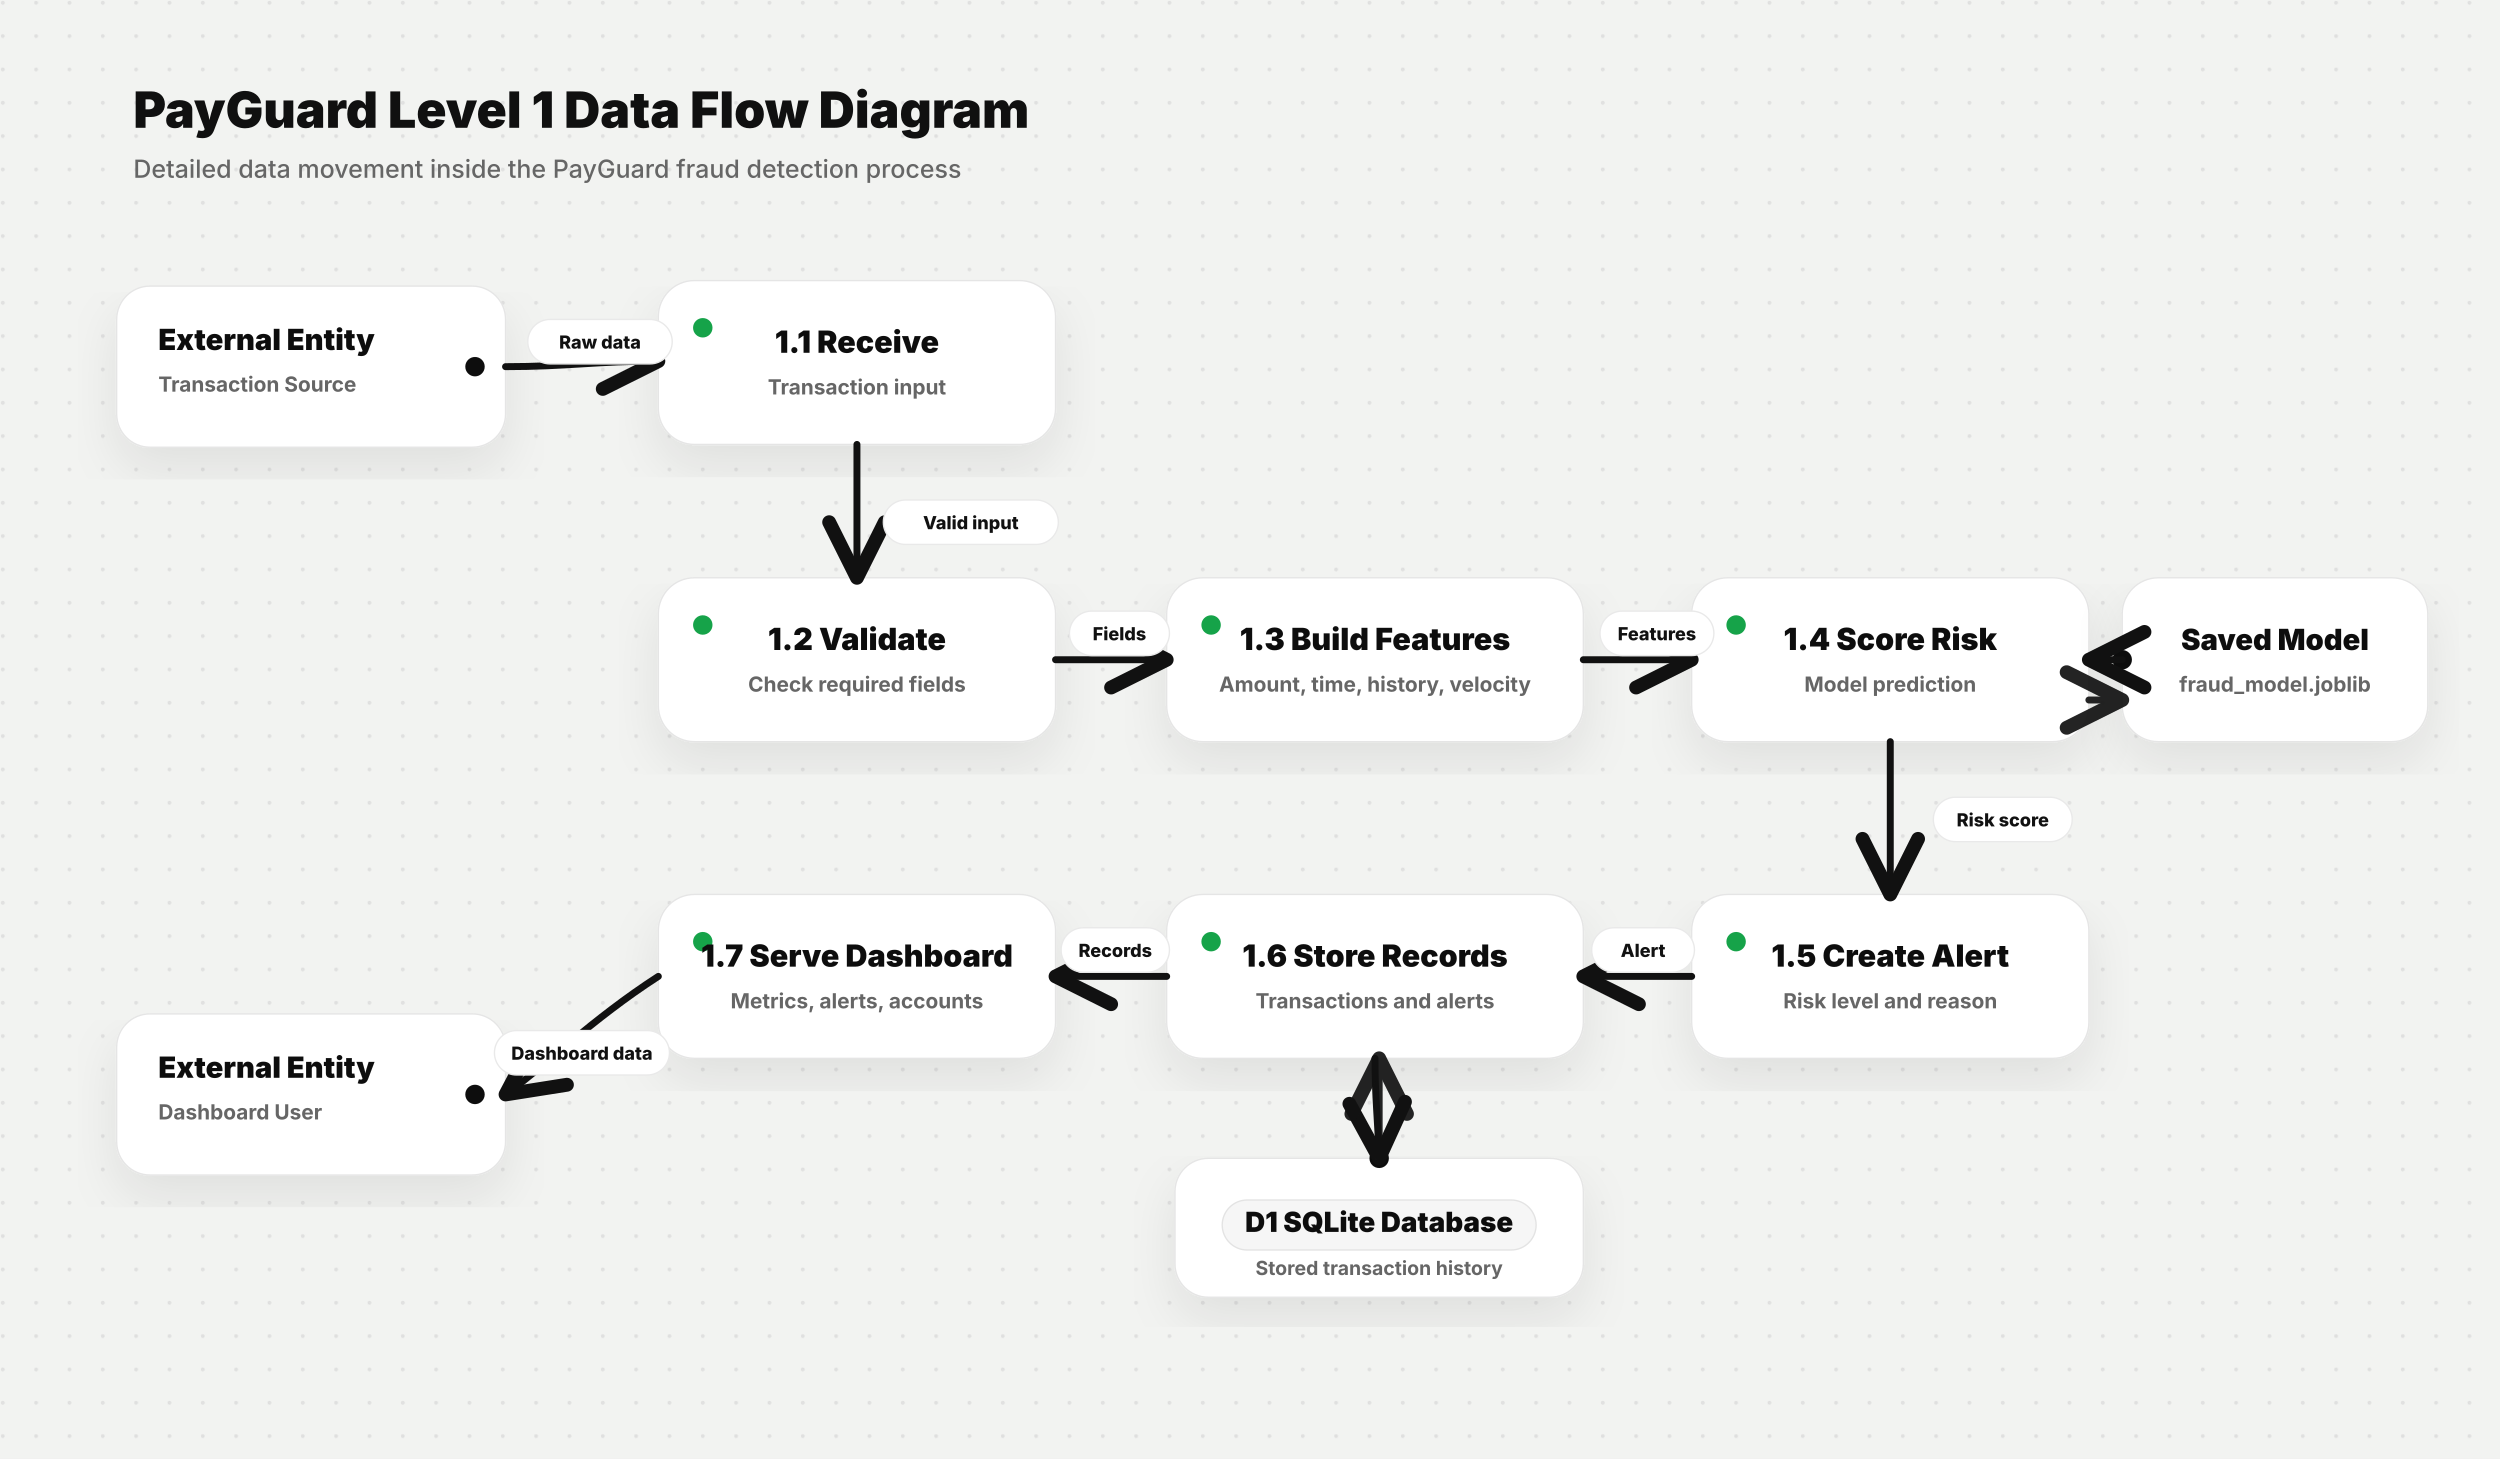
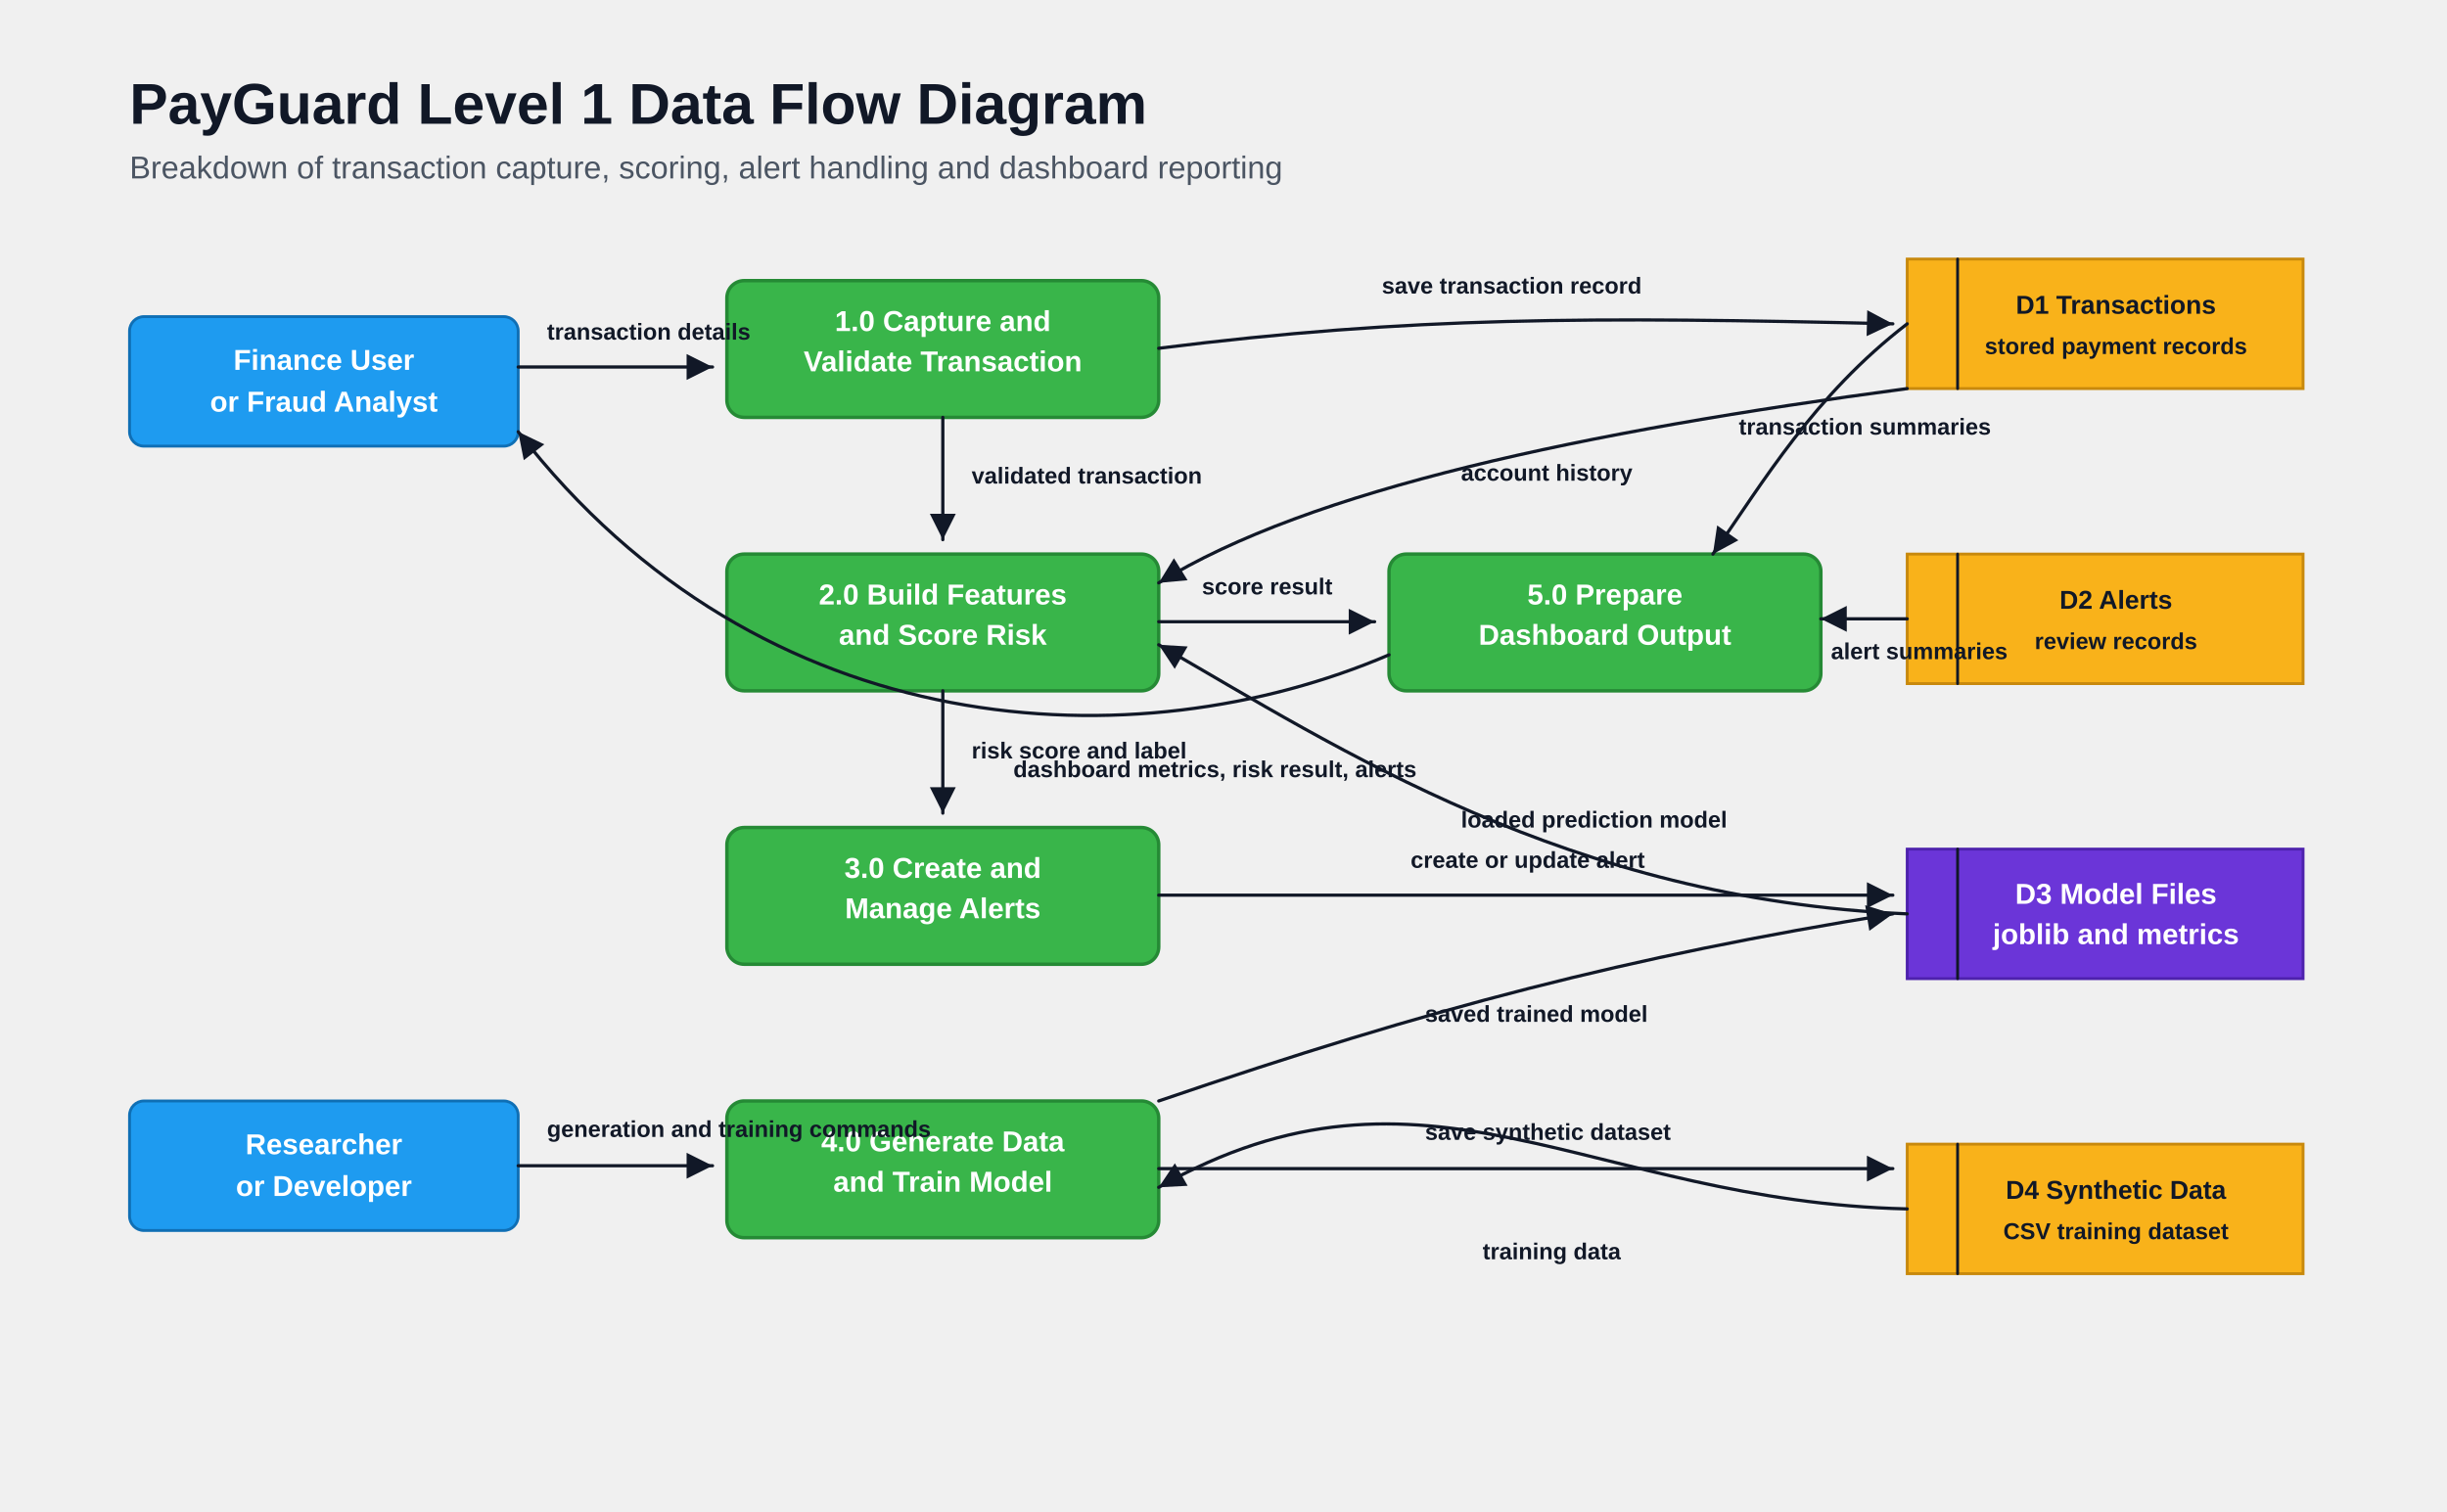
- <svg xmlns="http://www.w3.org/2000/svg" width="1800" height="1050" viewBox="0 0 1800 1050" role="img" aria-labelledby="title desc">
+ <svg xmlns="http://www.w3.org/2000/svg" width="1700" height="1050" viewBox="0 0 1700 1050" role="img" aria-labelledby="title desc">
  <defs>
-     <pattern id="dot-grid" width="24" height="24" patternUnits="userSpaceOnUse">
-       <circle cx="2" cy="2" r="1.4" fill="#d8d8d8" opacity="0.72" />
-     </pattern>
-     <filter id="card-shadow" x="-10%" y="-10%" width="120%" height="130%">
-       <feDropShadow dx="0" dy="16" stdDeviation="18" flood-color="#111111" flood-opacity="0.08" />
-     </filter>
    <marker id="arrow" markerWidth="12" markerHeight="12" refX="10" refY="6" orient="auto">
-       <path d="M2,2 L10,6 L2,10" fill="none" stroke="#111111" stroke-width="2" stroke-linecap="round" stroke-linejoin="round" />
+       <path d="M2 2 L10 6 L2 10 Z" fill="#111827" />
    </marker>
+     <style>
+       .title { fill: #111827; font-family: Calibri, Arial, sans-serif; font-size: 40px; font-weight: 700; }
+       .subtitle { fill: #4b5563; font-family: Calibri, Arial, sans-serif; font-size: 22px; }
+       .entity { fill: #1e9bf0; stroke: #0f6fb5; stroke-width: 2; }
+       .process { fill: #39b54a; stroke: #258a35; stroke-width: 2.4; }
+       .store { fill: #f9b21a; stroke: #c8890d; stroke-width: 2; }
+       .model { fill: #6b35d8; stroke: #4e22ad; stroke-width: 2; }
+       .textLight { fill: #ffffff; font-family: Calibri, Arial, sans-serif; font-size: 20px; font-weight: 700; }
+       .textDark { fill: #111827; font-family: Calibri, Arial, sans-serif; font-size: 18px; font-weight: 700; }
+       .small { fill: #111827; font-family: Calibri, Arial, sans-serif; font-size: 16px; font-weight: 600; }
+       .line { stroke: #111827; stroke-width: 2.25; fill: none; marker-end: url(#arrow); stroke-linecap: round; stroke-linejoin: round; }
+       .storeLine { stroke: #111827; stroke-width: 2; fill: none; stroke-linecap: round; }
+     </style>
  </defs>
-   <rect width="1800" height="1050" fill="#f2f3f1" />
-   <rect width="1800" height="1050" fill="url(#dot-grid)" opacity="0.95" />
-   <g font-family="Inter, Arial, sans-serif">
-     <text x="96" y="92" font-size="36" font-weight="850" fill="#101010">PayGuard Level 1 Data Flow Diagram</text>
-     <text x="96" y="128" font-size="18" font-weight="500" fill="#666666">Detailed data movement inside the PayGuard fraud detection process</text>
-     <g filter="url(#card-shadow)">
-       <rect x="84" y="206" width="280" height="116" rx="24" fill="#ffffff" stroke="#e5e5e5" />
-       <text x="114" y="252" font-size="21" font-weight="850" fill="#111111">External Entity</text>
-       <text x="114" y="282" font-size="15" font-weight="650" fill="#666666">Transaction Source</text>
-       <circle cx="342" cy="264" r="7" fill="#111111" />
-     </g>
-     <g filter="url(#card-shadow)">
-       <rect x="84" y="730" width="280" height="116" rx="24" fill="#ffffff" stroke="#e5e5e5" />
-       <text x="114" y="776" font-size="21" font-weight="850" fill="#111111">External Entity</text>
-       <text x="114" y="806" font-size="15" font-weight="650" fill="#666666">Dashboard User</text>
-       <circle cx="342" cy="788" r="7" fill="#111111" />
-     </g>
-     <g filter="url(#card-shadow)">
-       <rect x="474" y="202" width="286" height="118" rx="26" fill="#ffffff" stroke="#e5e5e5" />
-       <circle cx="506" cy="236" r="7" fill="#16a34a" />
-       <text x="617" y="254" text-anchor="middle" font-size="22" font-weight="850" fill="#111111">1.1 Receive</text>
-       <text x="617" y="284" text-anchor="middle" font-size="15" font-weight="650" fill="#666666">Transaction input</text>
-     </g>
-     <g filter="url(#card-shadow)">
-       <rect x="474" y="416" width="286" height="118" rx="26" fill="#ffffff" stroke="#e5e5e5" />
-       <circle cx="506" cy="450" r="7" fill="#16a34a" />
-       <text x="617" y="468" text-anchor="middle" font-size="22" font-weight="850" fill="#111111">1.2 Validate</text>
-       <text x="617" y="498" text-anchor="middle" font-size="15" font-weight="650" fill="#666666">Check required fields</text>
-     </g>
-     <g filter="url(#card-shadow)">
-       <rect x="840" y="416" width="300" height="118" rx="26" fill="#ffffff" stroke="#e5e5e5" />
-       <circle cx="872" cy="450" r="7" fill="#16a34a" />
-       <text x="990" y="468" text-anchor="middle" font-size="22" font-weight="850" fill="#111111">1.3 Build Features</text>
-       <text x="990" y="498" text-anchor="middle" font-size="15" font-weight="650" fill="#666666">Amount, time, history, velocity</text>
-     </g>
-     <g filter="url(#card-shadow)">
-       <rect x="1218" y="416" width="286" height="118" rx="26" fill="#ffffff" stroke="#e5e5e5" />
-       <circle cx="1250" cy="450" r="7" fill="#16a34a" />
-       <text x="1361" y="468" text-anchor="middle" font-size="22" font-weight="850" fill="#111111">1.4 Score Risk</text>
-       <text x="1361" y="498" text-anchor="middle" font-size="15" font-weight="650" fill="#666666">Model prediction</text>
-     </g>
-     <g filter="url(#card-shadow)">
-       <rect x="1218" y="644" width="286" height="118" rx="26" fill="#ffffff" stroke="#e5e5e5" />
-       <circle cx="1250" cy="678" r="7" fill="#16a34a" />
-       <text x="1361" y="696" text-anchor="middle" font-size="22" font-weight="850" fill="#111111">1.5 Create Alert</text>
-       <text x="1361" y="726" text-anchor="middle" font-size="15" font-weight="650" fill="#666666">Risk level and reason</text>
-     </g>
-     <g filter="url(#card-shadow)">
-       <rect x="840" y="644" width="300" height="118" rx="26" fill="#ffffff" stroke="#e5e5e5" />
-       <circle cx="872" cy="678" r="7" fill="#16a34a" />
-       <text x="990" y="696" text-anchor="middle" font-size="22" font-weight="850" fill="#111111">1.6 Store Records</text>
-       <text x="990" y="726" text-anchor="middle" font-size="15" font-weight="650" fill="#666666">Transactions and alerts</text>
-     </g>
-     <g filter="url(#card-shadow)">
-       <rect x="474" y="644" width="286" height="118" rx="26" fill="#ffffff" stroke="#e5e5e5" />
-       <circle cx="506" cy="678" r="7" fill="#16a34a" />
-       <text x="617" y="696" text-anchor="middle" font-size="22" font-weight="850" fill="#111111">1.7 Serve Dashboard</text>
-       <text x="617" y="726" text-anchor="middle" font-size="15" font-weight="650" fill="#666666">Metrics, alerts, accounts</text>
-     </g>
-     <g filter="url(#card-shadow)">
-       <rect x="846" y="834" width="294" height="100" rx="24" fill="#ffffff" stroke="#e5e5e5" />
-       <rect x="880" y="864" width="226" height="36" rx="18" fill="#f6f6f6" stroke="#e3e3e3" />
-       <text x="993" y="887" text-anchor="middle" font-size="20" font-weight="850" fill="#111111">D1 SQLite Database</text>
-       <text x="993" y="918" text-anchor="middle" font-size="14" font-weight="650" fill="#666666">Stored transaction history</text>
-       <circle cx="993" cy="834" r="7" fill="#111111" />
-     </g>
-     <g filter="url(#card-shadow)">
-       <rect x="1528" y="416" width="220" height="118" rx="26" fill="#ffffff" stroke="#e5e5e5" />
-       <text x="1638" y="468" text-anchor="middle" font-size="21" font-weight="850" fill="#111111">Saved Model</text>
-       <text x="1638" y="498" text-anchor="middle" font-size="15" font-weight="650" fill="#666666">fraud_model.joblib</text>
-       <circle cx="1528" cy="475" r="7" fill="#111111" />
-     </g>
-     <g fill="none" stroke="#111111" stroke-width="5" stroke-linecap="round" marker-end="url(#arrow)">
-       <path d="M364 264 C408 264, 430 260, 474 260" />
-       <path d="M617 320 C617 356, 617 380, 617 416" />
-       <path d="M760 475 C790 475, 810 475, 840 475" />
-       <path d="M1140 475 C1170 475, 1188 475, 1218 475" />
-       <path d="M1361 534 C1361 574, 1361 604, 1361 644" />
-       <path d="M1218 703 C1188 703, 1170 703, 1140 703" />
-       <path d="M840 703 C810 703, 790 703, 760 703" />
-       <path d="M474 703 C426 734, 392 768, 364 788" />
-       <path d="M990 762 C990 790, 992 806, 993 834" />
-       <path d="M1528 475 C1518 475, 1514 475, 1504 475" />
-     </g>
-     <g fill="none" stroke="#111111" stroke-width="5" stroke-linecap="round" marker-end="url(#arrow)" opacity="0.92">
-       <path d="M993 834 C993 794, 993 790, 993 762" />
-       <path d="M1504 504 C1514 504, 1518 504, 1528 504" />
-     </g>
-     <g font-size="13" font-weight="800" fill="#111111">
-       <rect x="380" y="230" width="104" height="32" rx="16" fill="#ffffff" stroke="#e9e9e9" />
-       <text x="432" y="251" text-anchor="middle">Raw data</text>
-       <rect x="636" y="360" width="126" height="32" rx="16" fill="#ffffff" stroke="#e9e9e9" />
-       <text x="699" y="381" text-anchor="middle">Valid input</text>
-       <rect x="770" y="440" width="72" height="32" rx="16" fill="#ffffff" stroke="#e9e9e9" />
-       <text x="806" y="461" text-anchor="middle">Fields</text>
-       <rect x="1152" y="440" width="82" height="32" rx="16" fill="#ffffff" stroke="#e9e9e9" />
-       <text x="1193" y="461" text-anchor="middle">Features</text>
-       <rect x="1392" y="574" width="100" height="32" rx="16" fill="#ffffff" stroke="#e9e9e9" />
-       <text x="1442" y="595" text-anchor="middle">Risk score</text>
-       <rect x="1146" y="668" width="74" height="32" rx="16" fill="#ffffff" stroke="#e9e9e9" />
-       <text x="1183" y="689" text-anchor="middle">Alert</text>
-       <rect x="764" y="668" width="78" height="32" rx="16" fill="#ffffff" stroke="#e9e9e9" />
-       <text x="803" y="689" text-anchor="middle">Records</text>
-       <rect x="356" y="742" width="126" height="32" rx="16" fill="#ffffff" stroke="#e9e9e9" />
-       <text x="419" y="763" text-anchor="middle">Dashboard data</text>
-     </g>
-   </g>
+   <text x="90" y="86" class="title">PayGuard Level 1 Data Flow Diagram</text>
+   <text x="90" y="124" class="subtitle">Breakdown of transaction capture, scoring, alert handling and dashboard reporting</text>
+   <rect x="90" y="220" width="270" height="90" rx="10" class="entity" />
+   <text x="225" y="257" class="textLight" text-anchor="middle">Finance User</text>
+   <text x="225" y="286" class="textLight" text-anchor="middle">or Fraud Analyst</text>
+   <rect x="90" y="765" width="270" height="90" rx="10" class="entity" />
+   <text x="225" y="802" class="textLight" text-anchor="middle">Researcher</text>
+   <text x="225" y="831" class="textLight" text-anchor="middle">or Developer</text>
+   <rect x="505" y="195" width="300" height="95" rx="12" class="process" />
+   <text x="655" y="230" class="textLight" text-anchor="middle">1.0 Capture and</text>
+   <text x="655" y="258" class="textLight" text-anchor="middle">Validate Transaction</text>
+   <rect x="505" y="385" width="300" height="95" rx="12" class="process" />
+   <text x="655" y="420" class="textLight" text-anchor="middle">2.0 Build Features</text>
+   <text x="655" y="448" class="textLight" text-anchor="middle">and Score Risk</text>
+   <rect x="505" y="575" width="300" height="95" rx="12" class="process" />
+   <text x="655" y="610" class="textLight" text-anchor="middle">3.0 Create and</text>
+   <text x="655" y="638" class="textLight" text-anchor="middle">Manage Alerts</text>
+   <rect x="505" y="765" width="300" height="95" rx="12" class="process" />
+   <text x="655" y="800" class="textLight" text-anchor="middle">4.0 Generate Data</text>
+   <text x="655" y="828" class="textLight" text-anchor="middle">and Train Model</text>
+   <rect x="965" y="385" width="300" height="95" rx="12" class="process" />
+   <text x="1115" y="420" class="textLight" text-anchor="middle">5.0 Prepare</text>
+   <text x="1115" y="448" class="textLight" text-anchor="middle">Dashboard Output</text>
+   <path d="M1325 180 H1600 V270 H1325 Z" class="store" />
+   <line x1="1360" y1="180" x2="1360" y2="270" class="storeLine" />
+   <text x="1470" y="218" class="textDark" text-anchor="middle">D1 Transactions</text>
+   <text x="1470" y="246" class="small" text-anchor="middle">stored payment records</text>
+   <path d="M1325 385 H1600 V475 H1325 Z" class="store" />
+   <line x1="1360" y1="385" x2="1360" y2="475" class="storeLine" />
+   <text x="1470" y="423" class="textDark" text-anchor="middle">D2 Alerts</text>
+   <text x="1470" y="451" class="small" text-anchor="middle">review records</text>
+   <path d="M1325 590 H1600 V680 H1325 Z" class="model" />
+   <line x1="1360" y1="590" x2="1360" y2="680" class="storeLine" />
+   <text x="1470" y="628" class="textLight" text-anchor="middle">D3 Model Files</text>
+   <text x="1470" y="656" class="textLight" text-anchor="middle">joblib and metrics</text>
+   <path d="M1325 795 H1600 V885 H1325 Z" class="store" />
+   <line x1="1360" y1="795" x2="1360" y2="885" class="storeLine" />
+   <text x="1470" y="833" class="textDark" text-anchor="middle">D4 Synthetic Data</text>
+   <text x="1470" y="861" class="small" text-anchor="middle">CSV training dataset</text>
+   <path d="M360 255 H495" class="line" />
+   <text x="380" y="236" class="small">transaction details</text>
+   <path d="M655 290 V375" class="line" />
+   <text x="675" y="336" class="small">validated transaction</text>
+   <path d="M805 242 C980 220 1105 220 1315 225" class="line" />
+   <text x="960" y="204" class="small">save transaction record</text>
+   <path d="M1325 270 C1100 300 910 340 805 405" class="line" />
+   <text x="1015" y="334" class="small">account history</text>
+   <path d="M1325 635 C1090 625 930 520 805 448" class="line" />
+   <text x="1015" y="575" class="small">loaded prediction model</text>
+   <path d="M655 480 V565" class="line" />
+   <text x="675" y="527" class="small">risk score and label</text>
+   <path d="M805 622 H1315" class="line" />
+   <text x="980" y="603" class="small">create or update alert</text>
+   <path d="M805 432 H955" class="line" />
+   <text x="835" y="413" class="small">score result</text>
+   <path d="M1325 225 C1260 275 1225 335 1190 385" class="line" />
+   <text x="1208" y="302" class="small">transaction summaries</text>
+   <path d="M1325 430 H1265" class="line" />
+   <text x="1272" y="458" class="small">alert summaries</text>
+   <path d="M965 455 C790 530 530 520 360 300" class="line" />
+   <text x="704" y="540" class="small">dashboard metrics, risk result, alerts</text>
+   <path d="M360 810 H495" class="line" />
+   <text x="380" y="790" class="small">generation and training commands</text>
+   <path d="M805 812 H1315" class="line" />
+   <text x="990" y="792" class="small">save synthetic dataset</text>
+   <path d="M1325 840 C1105 835 990 720 805 825" class="line" />
+   <text x="1030" y="875" class="small">training data</text>
+   <path d="M805 765 C995 700 1130 665 1315 635" class="line" />
+   <text x="990" y="710" class="small">saved trained model</text>
</svg>
